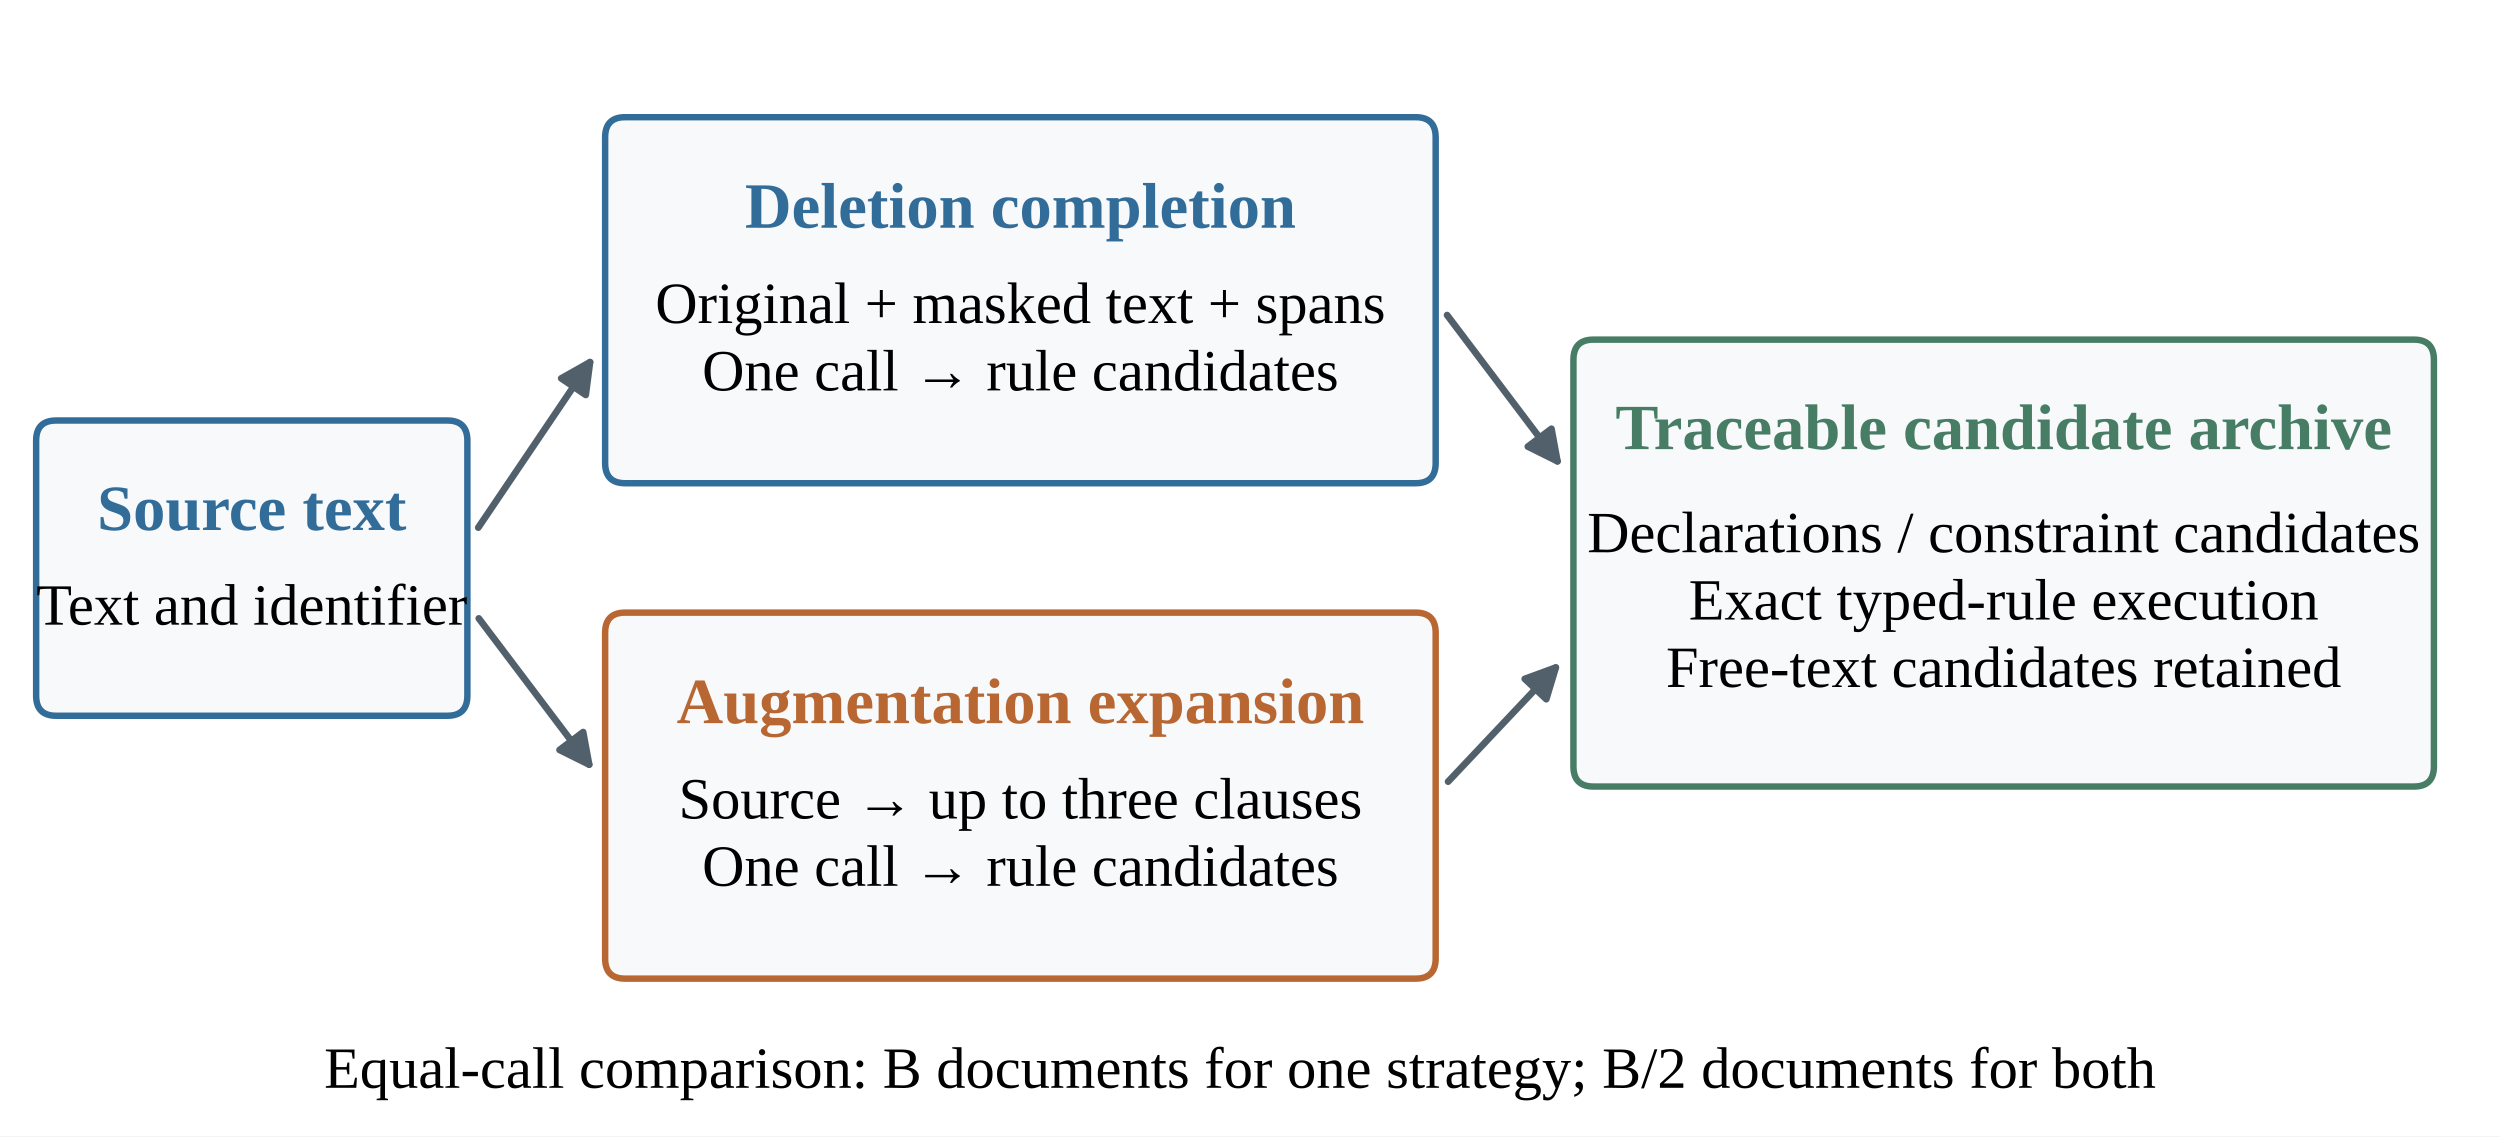
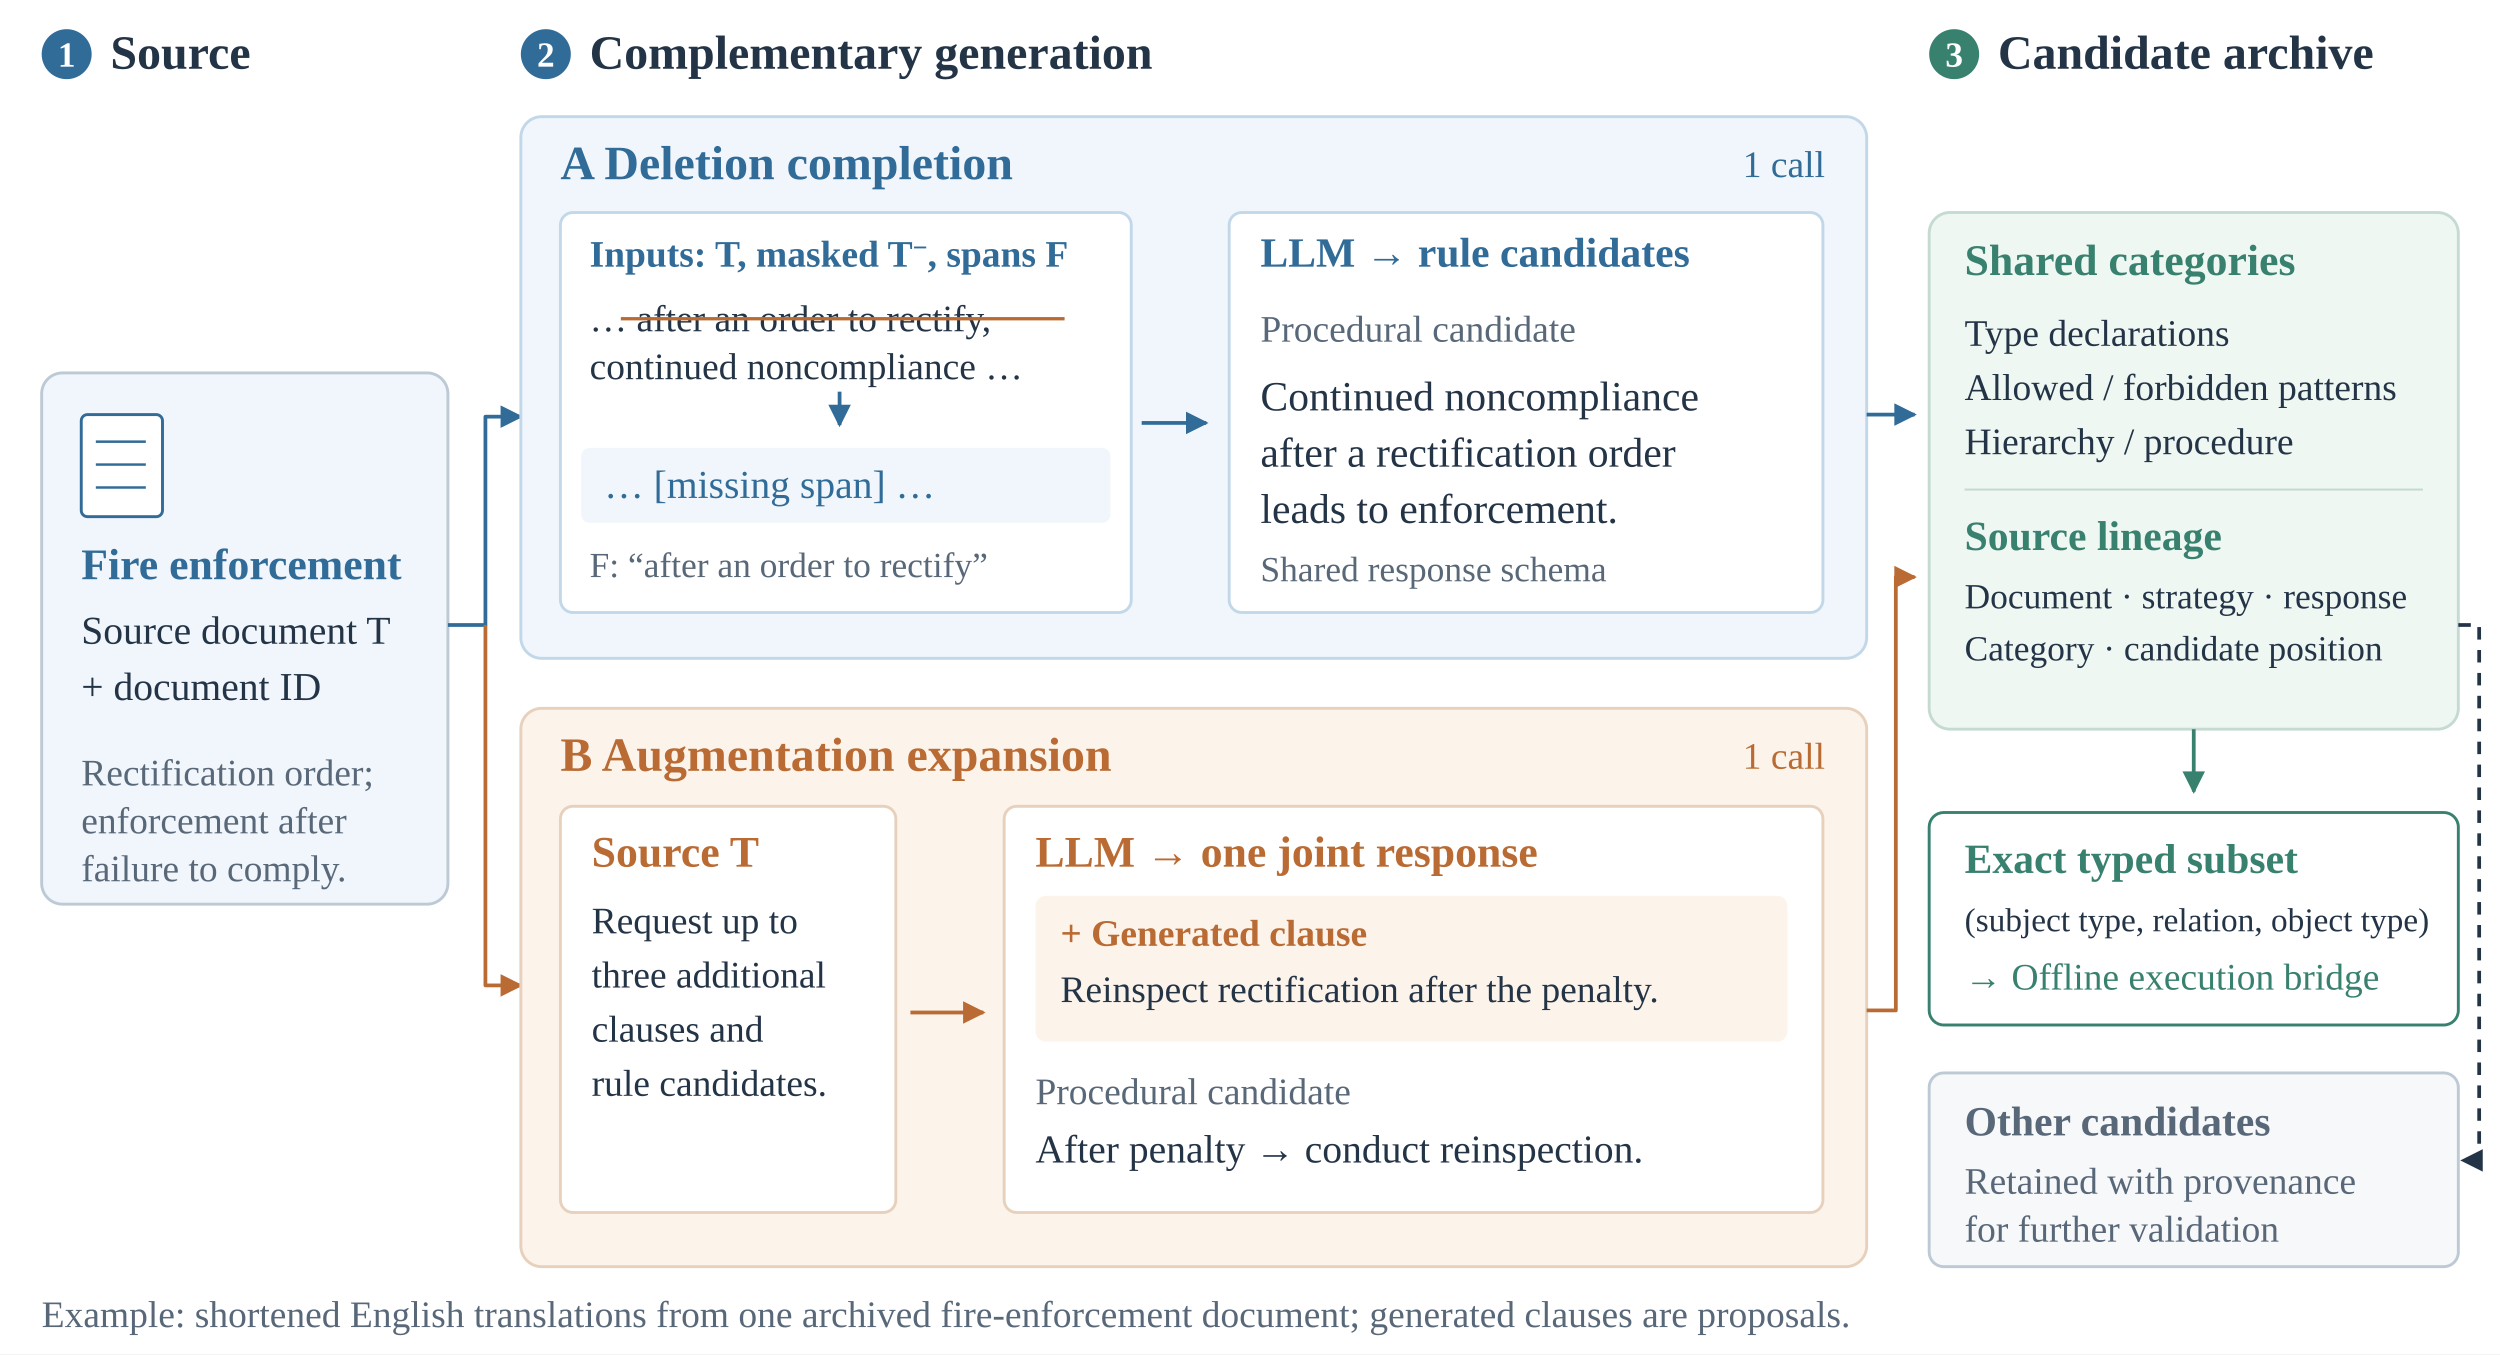
- <svg xmlns="http://www.w3.org/2000/svg" width="406.17pt" height="184.608pt" viewBox="0 0 406.17 184.608" version="1.1">
+ <svg xmlns="http://www.w3.org/2000/svg" width="1200" height="650" viewBox="0 0 1200 650" role="img">
  <defs>
-     <style type="text/css">*{stroke-linejoin: round; stroke-linecap: butt}</style>
+     <marker id="ink" viewBox="0 0 10 10" refX="9" refY="5" markerWidth="6" markerHeight="6" orient="auto-start-reverse">
+       <path d="M 0 0 L 10 5 L 0 10 z" fill="#243447" />
+     </marker>
+     <marker id="blue" viewBox="0 0 10 10" refX="9" refY="5" markerWidth="6" markerHeight="6" orient="auto-start-reverse">
+       <path d="M 0 0 L 10 5 L 0 10 z" fill="#316B98" />
+     </marker>
+     <marker id="orange" viewBox="0 0 10 10" refX="9" refY="5" markerWidth="6" markerHeight="6" orient="auto-start-reverse">
+       <path d="M 0 0 L 10 5 L 0 10 z" fill="#B96B33" />
+     </marker>
+     <marker id="green" viewBox="0 0 10 10" refX="9" refY="5" markerWidth="6" markerHeight="6" orient="auto-start-reverse">
+       <path d="M 0 0 L 10 5 L 0 10 z" fill="#39816F" />
+     </marker>
+     <marker id="purple" viewBox="0 0 10 10" refX="9" refY="5" markerWidth="6" markerHeight="6" orient="auto-start-reverse">
+       <path d="M 0 0 L 10 5 L 0 10 z" fill="#766699" />
+     </marker>
  </defs>
-   <g id="figure_1">
-     <g id="patch_1">
-       <path d="M 0 184.608 L 406.17 184.608 L 406.17 0 L 0 0 z " style="fill: #ffffff" />
-     </g>
-     <g id="axes_1">
-       <g id="patch_2">
-         <path d="M 9.114 116.287 L 72.69 116.287 Q 75.934 116.287 75.934 113.002 L 75.934 71.606 Q 75.934 68.321 72.69 68.321 L 9.114 68.321 Q 5.871 68.321 5.871 71.606 L 5.871 113.002 Q 5.871 116.287 9.114 116.287 z " clip-path="url(#p92cce4151c)" style="fill: #f7f9fb; stroke: #326c99; stroke-width: 1.05; stroke-linejoin: miter" />
-       </g>
-       <g id="patch_3">
-         <path d="M 101.558 78.506 L 230.007 78.506 Q 233.251 78.506 233.251 75.22 L 233.251 22.326 Q 233.251 19.041 230.007 19.041 L 101.558 19.041 Q 98.315 19.041 98.315 22.326 L 98.315 75.22 Q 98.315 78.506 101.558 78.506 z " clip-path="url(#p92cce4151c)" style="fill: #f7f9fb; stroke: #326c99; stroke-width: 1.05; stroke-linejoin: miter" />
-       </g>
-       <g id="patch_4">
-         <path d="M 101.558 158.996 L 230.007 158.996 Q 233.251 158.996 233.251 155.711 L 233.251 102.817 Q 233.251 99.532 230.007 99.532 L 101.558 99.532 Q 98.315 99.532 98.315 102.817 L 98.315 155.711 Q 98.315 158.996 101.558 158.996 z " clip-path="url(#p92cce4151c)" style="fill: #f7f9fb; stroke: #b96732; stroke-width: 1.05; stroke-linejoin: miter" />
-       </g>
-       <g id="patch_5">
-         <path d="M 77.702 85.719 Q 87.125 71.77 95.859 58.84 " clip-path="url(#p92cce4151c)" style="fill: none; stroke: #51606a; stroke-width: 1.1; stroke-linecap: round" />
-         <path d="M 91.183 61.474 L 95.859 58.84 L 95.161 64.161 z " clip-path="url(#p92cce4151c)" style="fill: #51606a; stroke: #51606a; stroke-width: 1.1; stroke-linecap: round" />
-       </g>
-       <g id="patch_6">
-         <path d="M 77.789 100.473 Q 87.125 112.838 95.719 124.221 " clip-path="url(#p92cce4151c)" style="fill: none; stroke: #51606a; stroke-width: 1.1; stroke-linecap: round" />
-         <path d="M 94.742 118.944 L 95.719 124.221 L 90.912 121.837 z " clip-path="url(#p92cce4151c)" style="fill: #51606a; stroke: #51606a; stroke-width: 1.1; stroke-linecap: round" />
-       </g>
-       <g id="patch_7">
-         <path d="M 258.876 127.786 L 392.19 127.786 Q 395.434 127.786 395.434 124.5 L 395.434 58.465 Q 395.434 55.18 392.19 55.18 L 258.876 55.18 Q 255.632 55.18 255.632 58.465 L 255.632 124.5 Q 255.632 127.786 258.876 127.786 z " clip-path="url(#p92cce4151c)" style="fill: #f7f9fb; stroke: #467d64; stroke-width: 1.05; stroke-linejoin: miter" />
-       </g>
-       <g id="patch_8">
-         <path d="M 235.107 51.193 Q 244.442 63.558 253.037 74.941 " clip-path="url(#p92cce4151c)" style="fill: none; stroke: #51606a; stroke-width: 1.1; stroke-linecap: round" />
-         <path d="M 252.06 69.664 L 253.037 74.941 L 248.229 72.557 z " clip-path="url(#p92cce4151c)" style="fill: #51606a; stroke: #51606a; stroke-width: 1.1; stroke-linecap: round" />
-       </g>
-       <g id="patch_9">
-         <path d="M 235.272 126.989 Q 244.441 117.274 252.765 108.453 " clip-path="url(#p92cce4151c)" style="fill: none; stroke: #51606a; stroke-width: 1.1; stroke-linecap: round" />
-         <path d="M 247.726 110.296 L 252.765 108.453 L 251.216 113.591 z " clip-path="url(#p92cce4151c)" style="fill: #51606a; stroke: #51606a; stroke-width: 1.1; stroke-linecap: round" />
-       </g>
-       <g id="text_1">
-         <text style="fill: #326c99; font: 700 10.5px 'Times New Roman'; text-anchor: middle" x="40.902" y="86.116" transform="rotate(-0 40.90207 86.11563)">Source text</text>
-       </g>
-       <g id="text_2">
-         <text style="font: 9.5px 'Times New Roman'; text-anchor: middle" x="40.902" y="101.485" transform="rotate(-0 40.90207 101.4854)">Text and identifier</text>
-       </g>
-       <g id="text_3">
-         <text style="fill: #326c99; font: 700 10.5px 'Times New Roman'; text-anchor: middle" x="165.783" y="37" transform="rotate(-0 165.7829 36.9997)">Deletion completion</text>
-       </g>
-       <g id="text_4">
-         <text style="font: 9.5px 'Times New Roman'" transform="translate(106.4695 52.47712)">Original + masked text + spans</text>
-         <text style="font: 9.5px 'Times New Roman'" transform="translate(114.0807 63.4324)">One call → rule candidates</text>
-       </g>
-       <g id="text_5">
-         <text style="fill: #b96732; font: 700 10.5px 'Times New Roman'; text-anchor: middle" x="165.783" y="117.49" transform="rotate(-0 165.7829 117.4904)">Augmentation expansion</text>
-       </g>
-       <g id="text_6">
-         <text style="font: 9.5px 'Times New Roman'" transform="translate(110.2495 132.9767)">Source → up to three clauses</text>
-         <text style="font: 9.5px 'Times New Roman'" transform="translate(114.0807 143.9142)">One call → rule candidates</text>
-       </g>
-       <g id="text_7">
-         <text style="fill: #467d64; font: 700 10.5px 'Times New Roman'; text-anchor: middle" x="325.533" y="72.974" transform="rotate(-0 325.5331 72.9743)">Traceable candidate archive</text>
-       </g>
-       <g id="text_8">
-         <text style="font: 9.5px 'Times New Roman'" transform="translate(257.8686 89.71772)">Declarations / constraint candidates</text>
-         <text style="font: 9.5px 'Times New Roman'" transform="translate(274.3608 100.6552)">Exact typed-rule execution</text>
-         <text style="font: 9.5px 'Times New Roman'" transform="translate(270.6699 111.6105)">Free-text candidates retained</text>
-       </g>
-       <g id="text_9">
-         <text style="font: 9.5px 'Times New Roman'; text-anchor: middle" x="201.463" y="176.737" transform="rotate(-0 201.4632 176.7371)">Equal-call comparison: B documents for one strategy; B/2 documents for both</text>
-       </g>
-     </g>
-   </g>
-   <defs>
-     <clipPath id="p92cce4151c">
-       <rect x="3.6" y="3.6" width="398.97" height="177.408" />
-     </clipPath>
-   </defs>
+   <rect width="1200" height="100%" fill="white" />
+   <circle cx="32" cy="26" r="12" fill="#316B98" stroke="none" stroke-width="1.5" />
+   <text x="32" y="32" font-family="Times New Roman" font-size="17" fill="white" text-anchor="middle" font-weight="bold" font-style="normal">1</text>
+   <text x="53" y="33" font-family="Times New Roman" font-size="23" fill="#243447" text-anchor="start" font-weight="bold" font-style="normal">Source</text>
+   <circle cx="262" cy="26" r="12" fill="#316B98" stroke="none" stroke-width="1.5" />
+   <text x="262" y="32" font-family="Times New Roman" font-size="17" fill="white" text-anchor="middle" font-weight="bold" font-style="normal">2</text>
+   <text x="283" y="33" font-family="Times New Roman" font-size="23" fill="#243447" text-anchor="start" font-weight="bold" font-style="normal">Complementary generation</text>
+   <circle cx="938" cy="26" r="12" fill="#39816F" stroke="none" stroke-width="1.5" />
+   <text x="938" y="32" font-family="Times New Roman" font-size="17" fill="white" text-anchor="middle" font-weight="bold" font-style="normal">3</text>
+   <text x="959" y="33" font-family="Times New Roman" font-size="23" fill="#243447" text-anchor="start" font-weight="bold" font-style="normal">Candidate archive</text>
+   <rect x="20" y="179" width="195" height="255" rx="10" fill="#F0F6FB" stroke="#BDCAD5" stroke-width="1.4" />
+   <rect x="39" y="199" width="39" height="49" rx="3" fill="white" stroke="#316B98" stroke-width="1.4" />
+   <path d="M 46 212 H 70" fill="none" stroke="#316B98" stroke-width="1.2" stroke-linejoin="round" />
+   <path d="M 46 223 H 70" fill="none" stroke="#316B98" stroke-width="1.2" stroke-linejoin="round" />
+   <path d="M 46 234 H 70" fill="none" stroke="#316B98" stroke-width="1.2" stroke-linejoin="round" />
+   <text x="39" y="278" font-family="Times New Roman" font-size="21" fill="#316B98" text-anchor="start" font-weight="bold" font-style="normal">Fire enforcement</text>
+   <text x="39" y="309" font-family="Times New Roman" font-size="19" fill="#243447" text-anchor="start" font-weight="normal" font-style="normal">Source document T</text>
+   <text x="39" y="336" font-family="Times New Roman" font-size="19" fill="#243447" text-anchor="start" font-weight="normal" font-style="normal">+ document ID</text>
+   <text x="39" y="377" font-family="Times New Roman" font-size="18" fill="#596879" text-anchor="start" font-weight="normal" font-style="normal">Rectification order;</text>
+   <text x="39" y="400" font-family="Times New Roman" font-size="18" fill="#596879" text-anchor="start" font-weight="normal" font-style="normal">enforcement after</text>
+   <text x="39" y="423" font-family="Times New Roman" font-size="18" fill="#596879" text-anchor="start" font-weight="normal" font-style="normal">failure to comply.</text>
+   <path d="M 215 300 H 233 V 200 H 250" fill="none" stroke="#316B98" stroke-width="1.8" stroke-linejoin="round" marker-end="url(#blue)" />
+   <path d="M 233 300 V 473 H 250" fill="none" stroke="#B96B33" stroke-width="1.8" stroke-linejoin="round" marker-end="url(#orange)" />
+   <rect x="250" y="56" width="646" height="260" rx="10" fill="#F0F6FB" stroke="#C2D8E9" stroke-width="1.4" />
+   <text x="269" y="86" font-family="Times New Roman" font-size="23" fill="#316B98" text-anchor="start" font-weight="bold" font-style="normal">A  Deletion completion</text>
+   <text x="876" y="85" font-family="Times New Roman" font-size="18" fill="#316B98" text-anchor="end" font-weight="normal" font-style="normal">1 call</text>
+   <rect x="269" y="102" width="274" height="192" rx="6" fill="white" stroke="#C2D8E9" stroke-width="1.4" />
+   <text x="283" y="128" font-family="Times New Roman" font-size="18" fill="#316B98" text-anchor="start" font-weight="bold" font-style="normal">Inputs: T, masked T<tspan baseline-shift="super" font-size="70%">−</tspan>, spans F</text>
+   <text x="283" y="159" font-family="Times New Roman" font-size="18" fill="#243447" text-anchor="start" font-weight="normal" font-style="normal">… after an order to rectify,</text>
+   <text x="283" y="182" font-family="Times New Roman" font-size="18" fill="#243447" text-anchor="start" font-weight="normal" font-style="normal">continued noncompliance …</text>
+   <path d="M 298 153 H 511" fill="none" stroke="#B96B33" stroke-width="1.6" stroke-linejoin="round" />
+   <path d="M 403 188 V 204" fill="none" stroke="#316B98" stroke-width="1.8" stroke-linejoin="round" marker-end="url(#blue)" />
+   <rect x="279" y="215" width="254" height="36" rx="4" fill="#F0F6FB" stroke="none" stroke-width="1.4" />
+   <text x="290" y="239" font-family="Times New Roman" font-size="19" fill="#316B98" text-anchor="start" font-weight="normal" font-style="normal">… [missing span] …</text>
+   <text x="283" y="277" font-family="Times New Roman" font-size="17" fill="#596879" text-anchor="start" font-weight="normal" font-style="normal">F: “after an order to rectify”</text>
+   <path d="M 548 203 H 579" fill="none" stroke="#316B98" stroke-width="1.8" stroke-linejoin="round" marker-end="url(#blue)" />
+   <rect x="590" y="102" width="285" height="192" rx="6" fill="white" stroke="#C2D8E9" stroke-width="1.4" />
+   <text x="605" y="128" font-family="Times New Roman" font-size="20" fill="#316B98" text-anchor="start" font-weight="bold" font-style="normal">LLM → rule candidates</text>
+   <text x="605" y="164" font-family="Times New Roman" font-size="18" fill="#596879" text-anchor="start" font-weight="normal" font-style="normal">Procedural candidate</text>
+   <text x="605" y="197" font-family="Times New Roman" font-size="20" fill="#243447" text-anchor="start" font-weight="normal" font-style="normal">Continued noncompliance</text>
+   <text x="605" y="224" font-family="Times New Roman" font-size="20" fill="#243447" text-anchor="start" font-weight="normal" font-style="normal">after a rectification order</text>
+   <text x="605" y="251" font-family="Times New Roman" font-size="20" fill="#243447" text-anchor="start" font-weight="normal" font-style="normal">leads to enforcement.</text>
+   <text x="605" y="279" font-family="Times New Roman" font-size="17" fill="#596879" text-anchor="start" font-weight="normal" font-style="normal">Shared response schema</text>
+   <rect x="250" y="340" width="646" height="268" rx="10" fill="#FCF4EB" stroke="#E7D1BC" stroke-width="1.4" />
+   <text x="269" y="370" font-family="Times New Roman" font-size="23" fill="#B96B33" text-anchor="start" font-weight="bold" font-style="normal">B  Augmentation expansion</text>
+   <text x="876" y="369" font-family="Times New Roman" font-size="18" fill="#B96B33" text-anchor="end" font-weight="normal" font-style="normal">1 call</text>
+   <rect x="269" y="387" width="161" height="195" rx="6" fill="white" stroke="#E7D1BC" stroke-width="1.4" />
+   <text x="284" y="416" font-family="Times New Roman" font-size="21" fill="#B96B33" text-anchor="start" font-weight="bold" font-style="normal">Source T</text>
+   <text x="284" y="448" font-family="Times New Roman" font-size="18" fill="#243447" text-anchor="start" font-weight="normal" font-style="normal">Request up to</text>
+   <text x="284" y="474" font-family="Times New Roman" font-size="18" fill="#243447" text-anchor="start" font-weight="normal" font-style="normal">three additional</text>
+   <text x="284" y="500" font-family="Times New Roman" font-size="18" fill="#243447" text-anchor="start" font-weight="normal" font-style="normal">clauses and</text>
+   <text x="284" y="526" font-family="Times New Roman" font-size="18" fill="#243447" text-anchor="start" font-weight="normal" font-style="normal">rule candidates.</text>
+   <path d="M 437 486 H 472" fill="none" stroke="#B96B33" stroke-width="1.8" stroke-linejoin="round" marker-end="url(#orange)" />
+   <rect x="482" y="387" width="393" height="195" rx="6" fill="white" stroke="#E7D1BC" stroke-width="1.4" />
+   <text x="497" y="416" font-family="Times New Roman" font-size="21" fill="#B96B33" text-anchor="start" font-weight="bold" font-style="normal">LLM → one joint response</text>
+   <rect x="497" y="430" width="361" height="70" rx="5" fill="#FCF4EB" stroke="none" stroke-width="1.4" />
+   <text x="509" y="454" font-family="Times New Roman" font-size="18" fill="#B96B33" text-anchor="start" font-weight="bold" font-style="normal">+ Generated clause</text>
+   <text x="509" y="481" font-family="Times New Roman" font-size="18" fill="#243447" text-anchor="start" font-weight="normal" font-style="normal">Reinspect rectification after the penalty.</text>
+   <text x="497" y="530" font-family="Times New Roman" font-size="18" fill="#596879" text-anchor="start" font-weight="normal" font-style="normal">Procedural candidate</text>
+   <text x="497" y="558" font-family="Times New Roman" font-size="19" fill="#243447" text-anchor="start" font-weight="normal" font-style="normal">After penalty → conduct reinspection.</text>
+   <path d="M 896 199 H 919" fill="none" stroke="#316B98" stroke-width="1.8" stroke-linejoin="round" marker-end="url(#blue)" />
+   <path d="M 896 485 H 910 V 277 H 919" fill="none" stroke="#B96B33" stroke-width="1.8" stroke-linejoin="round" marker-end="url(#orange)" />
+   <rect x="926" y="102" width="254" height="248" rx="10" fill="#EFF7F3" stroke="#C5DBD2" stroke-width="1.4" />
+   <text x="943" y="132" font-family="Times New Roman" font-size="21" fill="#39816F" text-anchor="start" font-weight="bold" font-style="normal">Shared categories</text>
+   <text x="943" y="166" font-family="Times New Roman" font-size="18" fill="#243447" text-anchor="start" font-weight="normal" font-style="normal">Type declarations</text>
+   <text x="943" y="192" font-family="Times New Roman" font-size="18" fill="#243447" text-anchor="start" font-weight="normal" font-style="normal">Allowed / forbidden patterns</text>
+   <text x="943" y="218" font-family="Times New Roman" font-size="18" fill="#243447" text-anchor="start" font-weight="normal" font-style="normal">Hierarchy / procedure</text>
+   <path d="M 943 235 H 1163" fill="none" stroke="#C5DBD2" stroke-width="1" stroke-linejoin="round" />
+   <text x="943" y="264" font-family="Times New Roman" font-size="20" fill="#39816F" text-anchor="start" font-weight="bold" font-style="normal">Source lineage</text>
+   <text x="943" y="292" font-family="Times New Roman" font-size="17" fill="#243447" text-anchor="start" font-weight="normal" font-style="normal">Document · strategy · response</text>
+   <text x="943" y="317" font-family="Times New Roman" font-size="17" fill="#243447" text-anchor="start" font-weight="normal" font-style="normal">Category · candidate position</text>
+   <path d="M 1053 350 V 380" fill="none" stroke="#39816F" stroke-width="1.8" stroke-linejoin="round" marker-end="url(#green)" />
+   <rect x="926" y="390" width="254" height="102" rx="7" fill="white" stroke="#39816F" stroke-width="1.4" />
+   <text x="943" y="419" font-family="Times New Roman" font-size="20" fill="#39816F" text-anchor="start" font-weight="bold" font-style="normal">Exact typed subset</text>
+   <text x="943" y="447" font-family="Times New Roman" font-size="16" fill="#243447" text-anchor="start" font-weight="normal" font-style="normal">(subject type, relation, object type)</text>
+   <text x="943" y="475" font-family="Times New Roman" font-size="18" fill="#39816F" text-anchor="start" font-weight="normal" font-style="normal">→ Offline execution bridge</text>
+   <rect x="926" y="515" width="254" height="93" rx="7" fill="#F7F8FA" stroke="#BDCAD5" stroke-width="1.4" />
+   <text x="943" y="545" font-family="Times New Roman" font-size="20" fill="#596879" text-anchor="start" font-weight="bold" font-style="normal">Other candidates</text>
+   <text x="943" y="573" font-family="Times New Roman" font-size="18" fill="#596879" text-anchor="start" font-weight="normal" font-style="normal">Retained with provenance</text>
+   <text x="943" y="596" font-family="Times New Roman" font-size="18" fill="#596879" text-anchor="start" font-weight="normal" font-style="normal">for further validation</text>
+   <path d="M 1180 300 H 1190 V 557 H 1182" fill="none" stroke="#243447" stroke-width="1.8" stroke-linejoin="round" marker-end="url(#ink)" stroke-dasharray="6 5" />
+   <text x="20" y="637" font-family="Times New Roman" font-size="18" fill="#596879" text-anchor="start" font-weight="normal" font-style="normal">Example: shortened English translations from one archived fire-enforcement document; generated clauses are proposals.</text>
</svg>
